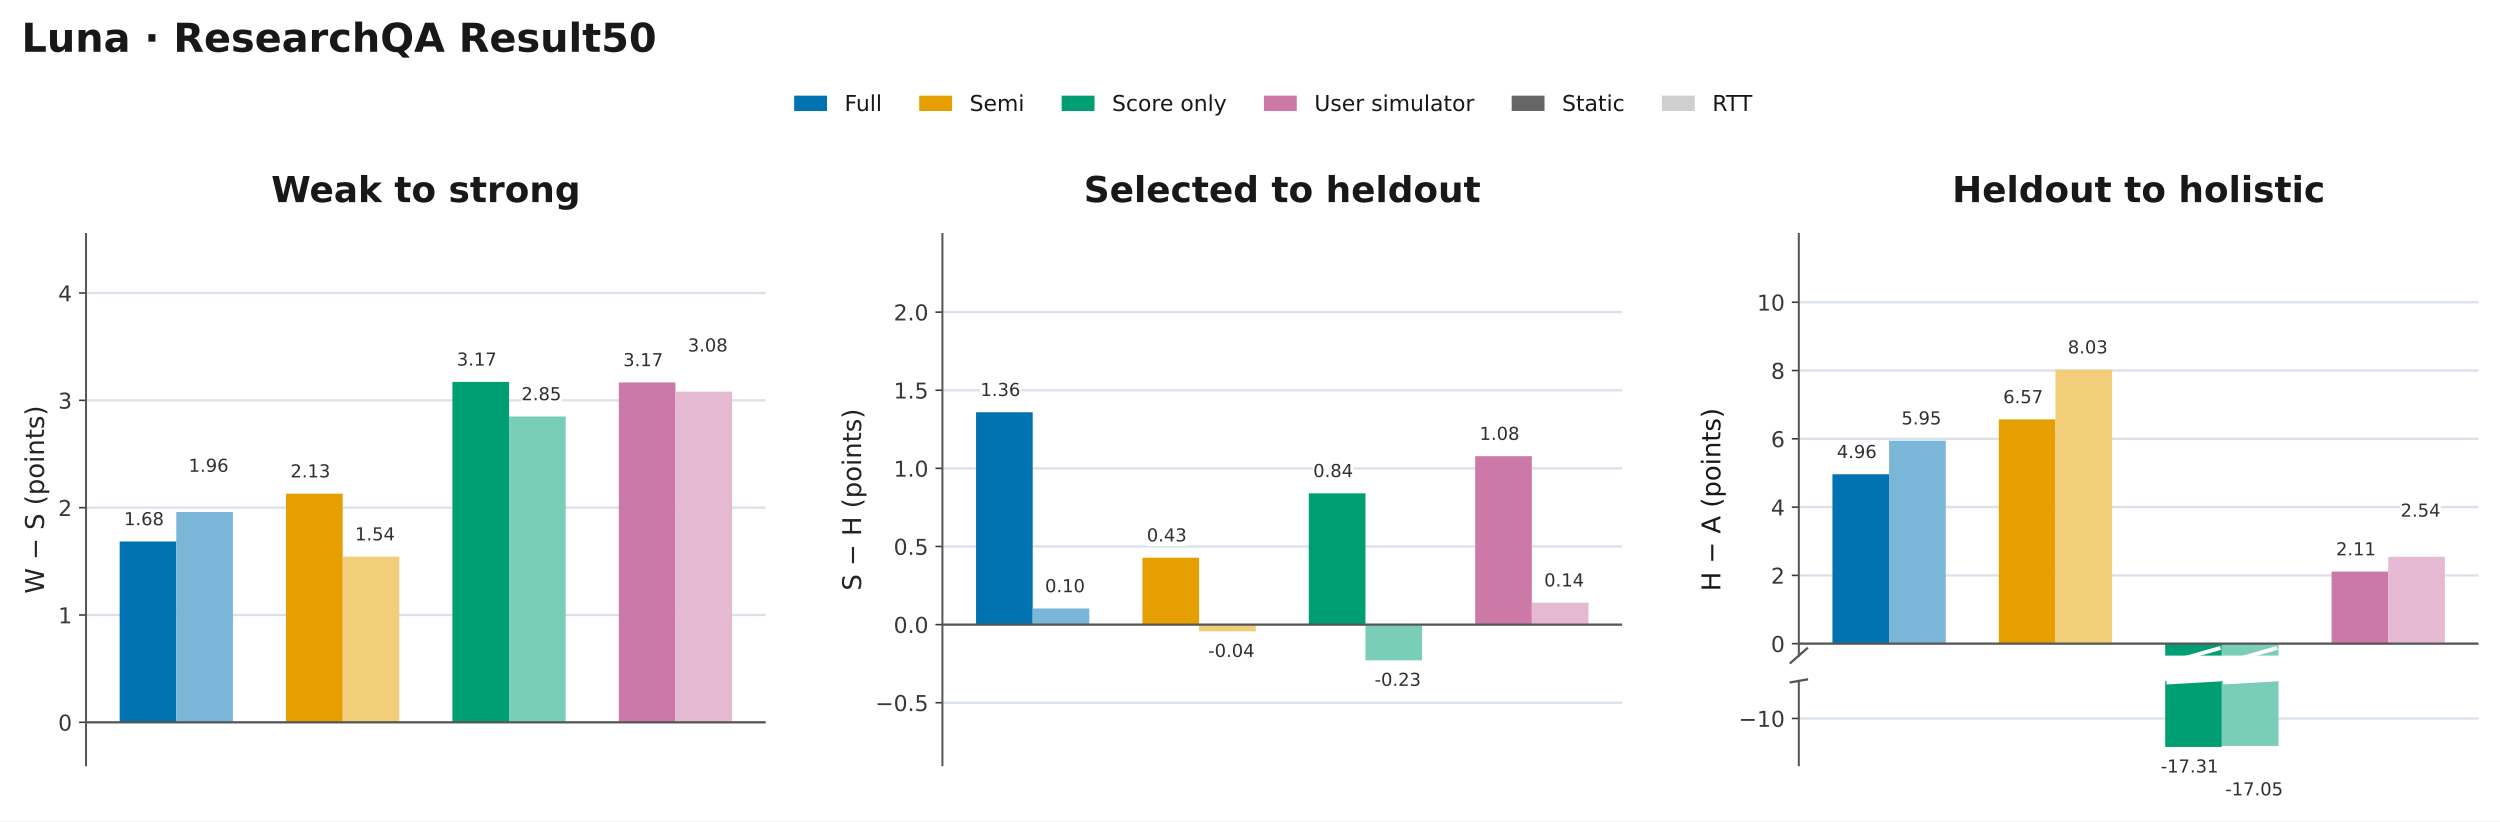
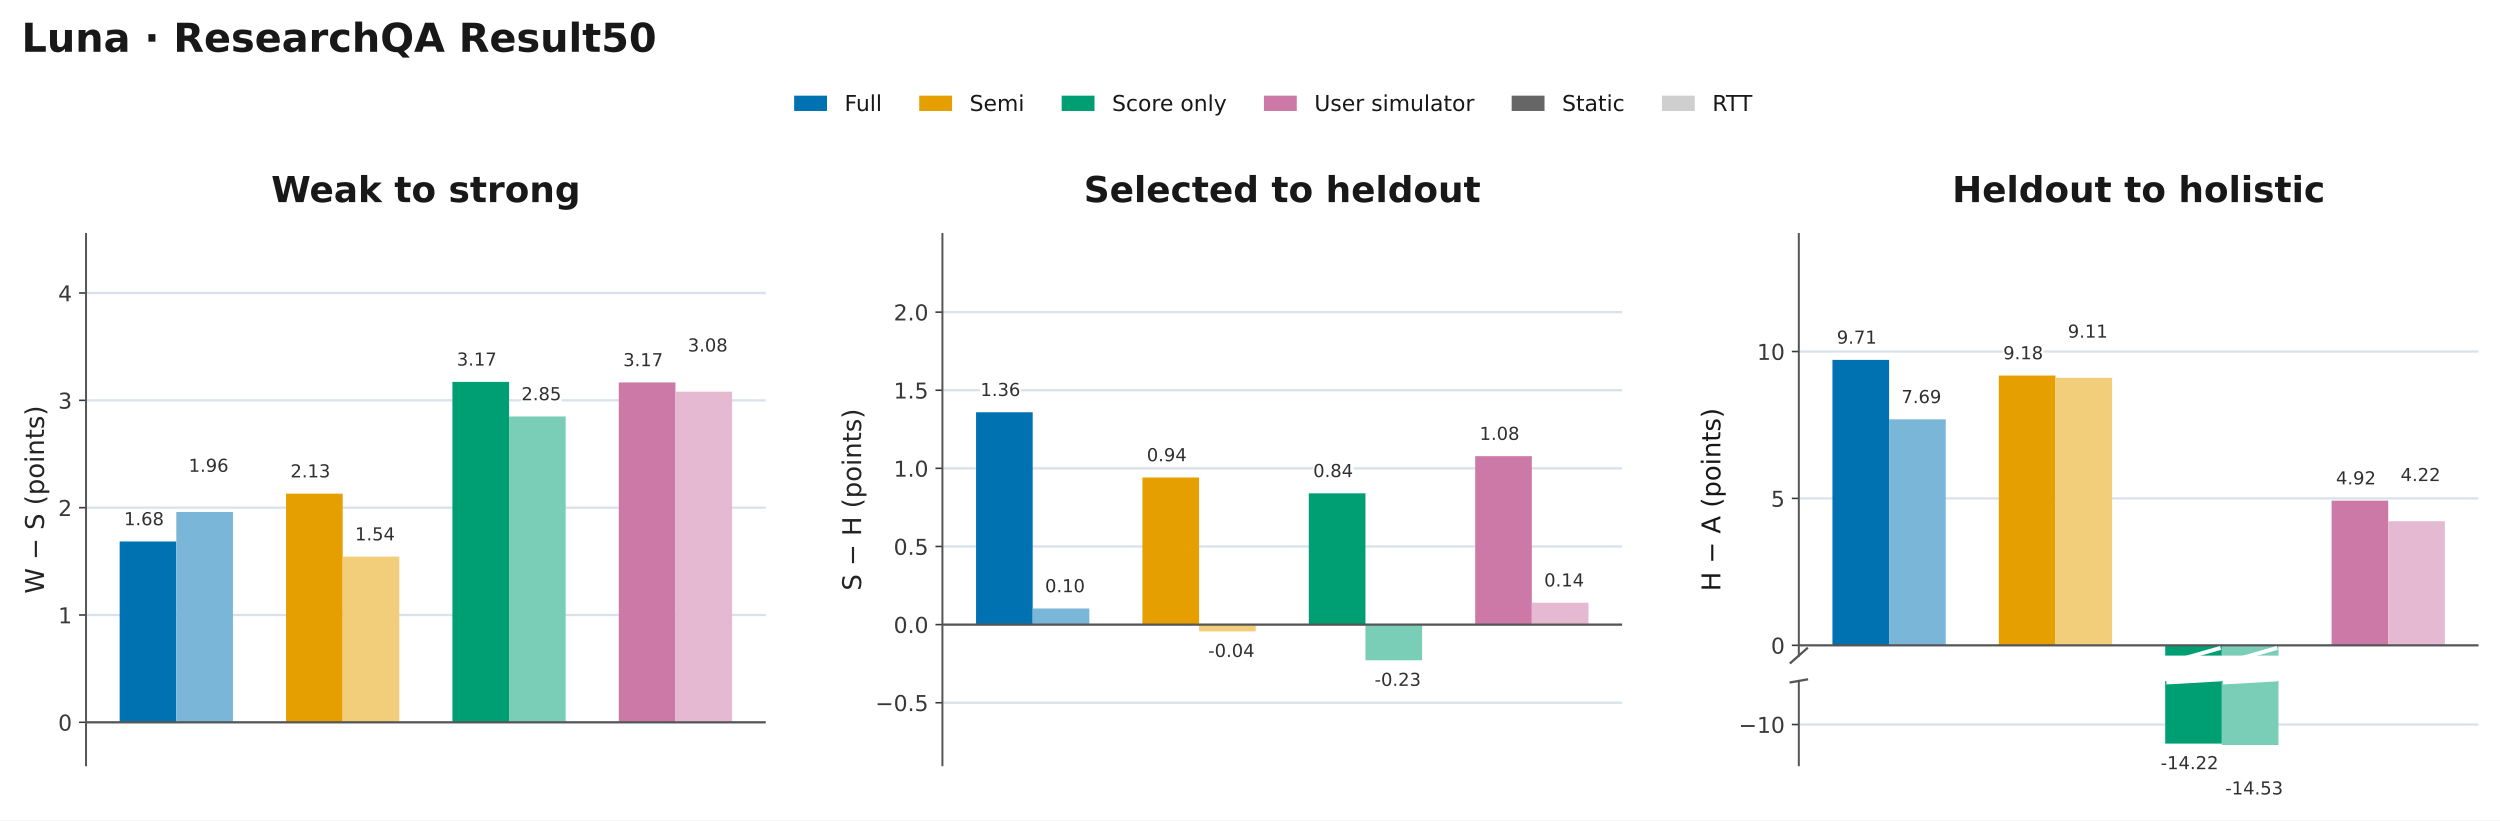
- <svg xmlns="http://www.w3.org/2000/svg" xmlns:xlink="http://www.w3.org/1999/xlink" width="1255.392pt" height="412.376pt" viewBox="0 0 1255.392 412.376" version="1.1">
+ <svg xmlns="http://www.w3.org/2000/svg" xmlns:xlink="http://www.w3.org/1999/xlink" width="1255.392pt" height="411.923pt" viewBox="0 0 1255.392 411.923" version="1.1">
  <defs>
    <style type="text/css">*{stroke-linejoin: round; stroke-linecap: butt}</style>
  </defs>
  <g id="figure_1">
    <g id="patch_1">
-       <path d="M 0 412.376  L 1255.392 412.376  L 1255.392 -0  L 0 -0  z " style="fill: #ffffff" />
+       <path d="M 0 411.923  L 1255.392 411.923  L 1255.392 0  L 0 0  z " style="fill: #ffffff" />
    </g>
    <g id="axes_1">
      <g id="patch_2">
        <path d="M 43.2 384.264  L 384.505 384.264  L 384.505 117.504  L 43.2 117.504  z " style="fill: #ffffff" />
      </g>
      <g id="matplotlib.axis_1" />
      <g id="matplotlib.axis_2">
        <g id="ytick_1">
          <g id="line2d_1">
-             <path d="M 43.2 362.708  L 384.505 362.708  " clip-path="url(#p93e7da0322)" style="fill: none; stroke: #d9e1eb; stroke-width: 1.15; stroke-linecap: square" />
+             <path d="M 43.2 362.708  L 384.505 362.708  " clip-path="url(#pdac2147da3)" style="fill: none; stroke: #d9e1eb; stroke-width: 1.15; stroke-linecap: square" />
          </g>
          <g id="line2d_2">
            <defs>
-               <path id="m800d8daa7b" d="M 0 0  L -3.5 0  " style="stroke: #383838; stroke-width: 0.8" />
+               <path id="m45ec455d7b" d="M 0 0  L -3.5 0  " style="stroke: #383838; stroke-width: 0.8" />
            </defs>
            <g>
-               <use xlink:href="#m800d8daa7b" x="43.2" y="362.708" style="fill: #383838; stroke: #383838; stroke-width: 0.8" />
+               <use xlink:href="#m45ec455d7b" x="43.2" y="362.708" style="fill: #383838; stroke: #383838; stroke-width: 0.8" />
            </g>
          </g>
          <g id="text_1">
            <text style="font-size: 11px; font-family: 'DejaVu Sans'; text-anchor: end; fill: #383838" x="36.2" y="366.886" transform="rotate(-0 36.2 366.8863)">0</text>
          </g>
        </g>
        <g id="ytick_2">
          <g id="line2d_3">
-             <path d="M 43.2 308.817  L 384.505 308.817  " clip-path="url(#p93e7da0322)" style="fill: none; stroke: #d9e1eb; stroke-width: 1.15; stroke-linecap: square" />
+             <path d="M 43.2 308.817  L 384.505 308.817  " clip-path="url(#pdac2147da3)" style="fill: none; stroke: #d9e1eb; stroke-width: 1.15; stroke-linecap: square" />
          </g>
          <g id="line2d_4">
            <g>
-               <use xlink:href="#m800d8daa7b" x="43.2" y="308.817" style="fill: #383838; stroke: #383838; stroke-width: 0.8" />
+               <use xlink:href="#m45ec455d7b" x="43.2" y="308.817" style="fill: #383838; stroke: #383838; stroke-width: 0.8" />
            </g>
          </g>
          <g id="text_2">
            <text style="font-size: 11px; font-family: 'DejaVu Sans'; text-anchor: end; fill: #383838" x="36.2" y="312.995" transform="rotate(-0 36.2 312.9954)">1</text>
          </g>
        </g>
        <g id="ytick_3">
          <g id="line2d_5">
-             <path d="M 43.2 254.926  L 384.505 254.926  " clip-path="url(#p93e7da0322)" style="fill: none; stroke: #d9e1eb; stroke-width: 1.15; stroke-linecap: square" />
+             <path d="M 43.2 254.926  L 384.505 254.926  " clip-path="url(#pdac2147da3)" style="fill: none; stroke: #d9e1eb; stroke-width: 1.15; stroke-linecap: square" />
          </g>
          <g id="line2d_6">
            <g>
-               <use xlink:href="#m800d8daa7b" x="43.2" y="254.926" style="fill: #383838; stroke: #383838; stroke-width: 0.8" />
+               <use xlink:href="#m45ec455d7b" x="43.2" y="254.926" style="fill: #383838; stroke: #383838; stroke-width: 0.8" />
            </g>
          </g>
          <g id="text_3">
            <text style="font-size: 11px; font-family: 'DejaVu Sans'; text-anchor: end; fill: #383838" x="36.2" y="259.105" transform="rotate(-0 36.2 259.1045)">2</text>
          </g>
        </g>
        <g id="ytick_4">
          <g id="line2d_7">
-             <path d="M 43.2 201.035  L 384.505 201.035  " clip-path="url(#p93e7da0322)" style="fill: none; stroke: #d9e1eb; stroke-width: 1.15; stroke-linecap: square" />
+             <path d="M 43.2 201.035  L 384.505 201.035  " clip-path="url(#pdac2147da3)" style="fill: none; stroke: #d9e1eb; stroke-width: 1.15; stroke-linecap: square" />
          </g>
          <g id="line2d_8">
            <g>
-               <use xlink:href="#m800d8daa7b" x="43.2" y="201.035" style="fill: #383838; stroke: #383838; stroke-width: 0.8" />
+               <use xlink:href="#m45ec455d7b" x="43.2" y="201.035" style="fill: #383838; stroke: #383838; stroke-width: 0.8" />
            </g>
          </g>
          <g id="text_4">
            <text style="font-size: 11px; font-family: 'DejaVu Sans'; text-anchor: end; fill: #383838" x="36.2" y="205.214" transform="rotate(-0 36.2 205.2136)">3</text>
          </g>
        </g>
        <g id="ytick_5">
          <g id="line2d_9">
-             <path d="M 43.2 147.144  L 384.505 147.144  " clip-path="url(#p93e7da0322)" style="fill: none; stroke: #d9e1eb; stroke-width: 1.15; stroke-linecap: square" />
+             <path d="M 43.2 147.144  L 384.505 147.144  " clip-path="url(#pdac2147da3)" style="fill: none; stroke: #d9e1eb; stroke-width: 1.15; stroke-linecap: square" />
          </g>
          <g id="line2d_10">
            <g>
-               <use xlink:href="#m800d8daa7b" x="43.2" y="147.144" style="fill: #383838; stroke: #383838; stroke-width: 0.8" />
+               <use xlink:href="#m45ec455d7b" x="43.2" y="147.144" style="fill: #383838; stroke: #383838; stroke-width: 0.8" />
            </g>
          </g>
          <g id="text_5">
            <text style="font-size: 11px; font-family: 'DejaVu Sans'; text-anchor: end; fill: #383838" x="36.2" y="151.323" transform="rotate(-0 36.2 151.3227)">4</text>
          </g>
        </g>
        <g id="text_6">
          <text style="font-size: 13px; font-family: 'DejaVu Sans'; text-anchor: middle; fill: #242424" x="22.078" y="250.884" transform="rotate(-90 22.0782 250.884)">W − S (points)</text>
        </g>
      </g>
      <g id="patch_3">
-         <path d="M 60.087 362.708  L 88.53 362.708  L 88.53 271.906  L 60.087 271.906  z " clip-path="url(#p93e7da0322)" style="fill: #0072b2" />
+         <path d="M 60.087 362.708  L 88.53 362.708  L 88.53 271.906  L 60.087 271.906  z " clip-path="url(#pdac2147da3)" style="fill: #0072b2" />
      </g>
      <g id="patch_4">
-         <path d="M 88.53 362.708  L 116.972 362.708  L 116.972 257.096  L 88.53 257.096  z " clip-path="url(#p93e7da0322)" style="fill: #7ab6d7" />
+         <path d="M 88.53 362.708  L 116.972 362.708  L 116.972 257.096  L 88.53 257.096  z " clip-path="url(#pdac2147da3)" style="fill: #7ab6d7" />
      </g>
      <g id="patch_5">
-         <path d="M 143.636 362.708  L 172.078 362.708  L 172.078 247.89  L 143.636 247.89  z " clip-path="url(#p93e7da0322)" style="fill: #e69f00" />
+         <path d="M 143.636 362.708  L 172.078 362.708  L 172.078 247.89  L 143.636 247.89  z " clip-path="url(#pdac2147da3)" style="fill: #e69f00" />
      </g>
      <g id="patch_6">
-         <path d="M 172.078 362.708  L 200.52 362.708  L 200.52 279.519  L 172.078 279.519  z " clip-path="url(#p93e7da0322)" style="fill: #f2cd7a" />
+         <path d="M 172.078 362.708  L 200.52 362.708  L 200.52 279.519  L 172.078 279.519  z " clip-path="url(#pdac2147da3)" style="fill: #f2cd7a" />
      </g>
      <g id="patch_7">
-         <path d="M 227.184 362.708  L 255.627 362.708  L 255.627 191.764  L 227.184 191.764  z " clip-path="url(#p93e7da0322)" style="fill: #009e73" />
+         <path d="M 227.184 362.708  L 255.627 362.708  L 255.627 191.764  L 227.184 191.764  z " clip-path="url(#pdac2147da3)" style="fill: #009e73" />
      </g>
      <g id="patch_8">
-         <path d="M 255.627 362.708  L 284.069 362.708  L 284.069 209.14  L 255.627 209.14  z " clip-path="url(#p93e7da0322)" style="fill: #7acdb6" />
+         <path d="M 255.627 362.708  L 284.069 362.708  L 284.069 209.14  L 255.627 209.14  z " clip-path="url(#pdac2147da3)" style="fill: #7acdb6" />
      </g>
      <g id="patch_9">
-         <path d="M 310.733 362.708  L 339.175 362.708  L 339.175 192.042  L 310.733 192.042  z " clip-path="url(#p93e7da0322)" style="fill: #cc79a7" />
+         <path d="M 310.733 362.708  L 339.175 362.708  L 339.175 192.042  L 310.733 192.042  z " clip-path="url(#pdac2147da3)" style="fill: #cc79a7" />
      </g>
      <g id="patch_10">
-         <path d="M 339.175 362.708  L 367.617 362.708  L 367.617 196.672  L 339.175 196.672  z " clip-path="url(#p93e7da0322)" style="fill: #e4b9d1" />
+         <path d="M 339.175 362.708  L 367.617 362.708  L 367.617 196.672  L 339.175 196.672  z " clip-path="url(#pdac2147da3)" style="fill: #e4b9d1" />
      </g>
      <g id="patch_11">
        <path d="M 43.2 384.264  L 43.2 117.504  " style="fill: none; stroke: #555555; stroke-linejoin: miter; stroke-linecap: square" />
      </g>
      <g id="line2d_11">
-         <path d="M 43.2 362.708  L 384.505 362.708  " clip-path="url(#p93e7da0322)" style="fill: none; stroke: #555555; stroke-width: 1.1; stroke-linecap: square" />
+         <path d="M 43.2 362.708  L 384.505 362.708  " clip-path="url(#pdac2147da3)" style="fill: none; stroke: #555555; stroke-width: 1.1; stroke-linecap: square" />
      </g>
      <g id="text_7">
        <text style="font-weight: 700; font-size: 18px; font-family: 'DejaVu Sans'; text-anchor: middle; fill: #181818" x="213.852" y="101.504" transform="rotate(-0 213.8523 101.504)">Weak to strong</text>
      </g>
      <g id="text_8">
        <g id="patch_12">
          <path d="M 62.109 266.086  L 82.508 266.086  L 82.508 256.726  L 62.109 256.726  z " style="fill: #ffffff" />
        </g>
        <text style="font-size: 9px; font-family: 'DejaVu Sans'; text-anchor: middle; fill: #303030" x="72.308" y="263.744" transform="rotate(-0 72.30849 263.7436)">1.68</text>
      </g>
      <g id="text_9">
        <g id="patch_13">
          <path d="M 94.551 239.276  L 114.95 239.276  L 114.95 229.916  L 94.551 229.916  z " style="fill: #ffffff" />
        </g>
        <text style="font-size: 9px; font-family: 'DejaVu Sans'; text-anchor: middle; fill: #303030" x="104.751" y="236.934" transform="rotate(-0 104.7505 236.9343)">1.96</text>
      </g>
      <g id="text_10">
        <g id="patch_14">
          <path d="M 145.657 242.07  L 166.057 242.07  L 166.057 232.71  L 145.657 232.71  z " style="fill: #ffffff" />
        </g>
        <text style="font-size: 9px; font-family: 'DejaVu Sans'; text-anchor: middle; fill: #303030" x="155.857" y="239.728" transform="rotate(-0 155.857 239.728)">2.13</text>
      </g>
      <g id="text_11">
        <g id="patch_15">
          <path d="M 178.1 273.699  L 198.499 273.699  L 198.499 264.339  L 178.1 264.339  z " style="fill: #ffffff" />
        </g>
        <text style="font-size: 9px; font-family: 'DejaVu Sans'; text-anchor: middle; fill: #303030" x="188.299" y="271.357" transform="rotate(-0 188.299 271.3568)">1.54</text>
      </g>
      <g id="text_12">
        <g id="patch_16">
          <path d="M 229.206 185.944  L 249.605 185.944  L 249.605 176.584  L 229.206 176.584  z " style="fill: #ffffff" />
        </g>
        <text style="font-size: 9px; font-family: 'DejaVu Sans'; text-anchor: middle; fill: #303030" x="239.406" y="183.602" transform="rotate(-0 239.4055 183.6023)">3.17</text>
      </g>
      <g id="text_13">
        <g id="patch_17">
          <path d="M 261.648 203.32  L 282.047 203.32  L 282.047 193.96  L 261.648 193.96  z " style="fill: #ffffff" />
        </g>
        <text style="font-size: 9px; font-family: 'DejaVu Sans'; text-anchor: middle; fill: #303030" x="271.848" y="200.978" transform="rotate(-0 271.8476 200.9778)">2.85</text>
      </g>
      <g id="text_14">
        <g id="patch_18">
          <path d="M 312.754 186.222  L 333.154 186.222  L 333.154 176.862  L 312.754 176.862  z " style="fill: #ffffff" />
        </g>
        <text style="font-size: 9px; font-family: 'DejaVu Sans'; text-anchor: middle; fill: #303030" x="322.954" y="183.88" transform="rotate(-0 322.954 183.8803)">3.17</text>
      </g>
      <g id="text_15">
        <g id="patch_19">
          <path d="M 345.197 178.852  L 365.596 178.852  L 365.596 169.492  L 345.197 169.492  z " style="fill: #ffffff" />
        </g>
        <text style="font-size: 9px; font-family: 'DejaVu Sans'; text-anchor: middle; fill: #303030" x="355.396" y="176.51" transform="rotate(-0 355.3961 176.5102)">3.08</text>
      </g>
    </g>
    <g id="axes_2">
      <g id="patch_20">
        <path d="M 473.244 384.264  L 814.548 384.264  L 814.548 117.504  L 473.244 117.504  z " style="fill: #ffffff" />
      </g>
      <g id="matplotlib.axis_3" />
      <g id="matplotlib.axis_4">
        <g id="ytick_6">
          <g id="line2d_12">
-             <path d="M 473.244 352.88  L 814.548 352.88  " clip-path="url(#pdd2d379114)" style="fill: none; stroke: #d9e1eb; stroke-width: 1.15; stroke-linecap: square" />
+             <path d="M 473.244 352.88  L 814.548 352.88  " clip-path="url(#p129bb2bde1)" style="fill: none; stroke: #d9e1eb; stroke-width: 1.15; stroke-linecap: square" />
          </g>
          <g id="line2d_13">
            <g>
-               <use xlink:href="#m800d8daa7b" x="473.244" y="352.88" style="fill: #383838; stroke: #383838; stroke-width: 0.8" />
+               <use xlink:href="#m45ec455d7b" x="473.244" y="352.88" style="fill: #383838; stroke: #383838; stroke-width: 0.8" />
            </g>
          </g>
          <g id="text_16">
            <text style="font-size: 11px; font-family: 'DejaVu Sans'; text-anchor: end; fill: #383838" x="466.244" y="357.059" transform="rotate(-0 466.2437 357.0592)">−0.5</text>
          </g>
        </g>
        <g id="ytick_7">
          <g id="line2d_14">
-             <path d="M 473.244 313.651  L 814.548 313.651  " clip-path="url(#pdd2d379114)" style="fill: none; stroke: #d9e1eb; stroke-width: 1.15; stroke-linecap: square" />
+             <path d="M 473.244 313.651  L 814.548 313.651  " clip-path="url(#p129bb2bde1)" style="fill: none; stroke: #d9e1eb; stroke-width: 1.15; stroke-linecap: square" />
          </g>
          <g id="line2d_15">
            <g>
-               <use xlink:href="#m800d8daa7b" x="473.244" y="313.651" style="fill: #383838; stroke: #383838; stroke-width: 0.8" />
+               <use xlink:href="#m45ec455d7b" x="473.244" y="313.651" style="fill: #383838; stroke: #383838; stroke-width: 0.8" />
            </g>
          </g>
          <g id="text_17">
            <text style="font-size: 11px; font-family: 'DejaVu Sans'; text-anchor: end; fill: #383838" x="466.244" y="317.83" transform="rotate(-0 466.2437 317.8298)">0.0</text>
          </g>
        </g>
        <g id="ytick_8">
          <g id="line2d_16">
-             <path d="M 473.244 274.422  L 814.548 274.422  " clip-path="url(#pdd2d379114)" style="fill: none; stroke: #d9e1eb; stroke-width: 1.15; stroke-linecap: square" />
+             <path d="M 473.244 274.422  L 814.548 274.422  " clip-path="url(#p129bb2bde1)" style="fill: none; stroke: #d9e1eb; stroke-width: 1.15; stroke-linecap: square" />
          </g>
          <g id="line2d_17">
            <g>
-               <use xlink:href="#m800d8daa7b" x="473.244" y="274.422" style="fill: #383838; stroke: #383838; stroke-width: 0.8" />
+               <use xlink:href="#m45ec455d7b" x="473.244" y="274.422" style="fill: #383838; stroke: #383838; stroke-width: 0.8" />
            </g>
          </g>
          <g id="text_18">
            <text style="font-size: 11px; font-family: 'DejaVu Sans'; text-anchor: end; fill: #383838" x="466.244" y="278.6" transform="rotate(-0 466.2437 278.6004)">0.5</text>
          </g>
        </g>
        <g id="ytick_9">
          <g id="line2d_18">
-             <path d="M 473.244 235.192  L 814.548 235.192  " clip-path="url(#pdd2d379114)" style="fill: none; stroke: #d9e1eb; stroke-width: 1.15; stroke-linecap: square" />
+             <path d="M 473.244 235.192  L 814.548 235.192  " clip-path="url(#p129bb2bde1)" style="fill: none; stroke: #d9e1eb; stroke-width: 1.15; stroke-linecap: square" />
          </g>
          <g id="line2d_19">
            <g>
-               <use xlink:href="#m800d8daa7b" x="473.244" y="235.192" style="fill: #383838; stroke: #383838; stroke-width: 0.8" />
+               <use xlink:href="#m45ec455d7b" x="473.244" y="235.192" style="fill: #383838; stroke: #383838; stroke-width: 0.8" />
            </g>
          </g>
          <g id="text_19">
            <text style="font-size: 11px; font-family: 'DejaVu Sans'; text-anchor: end; fill: #383838" x="466.244" y="239.371" transform="rotate(-0 466.2437 239.3709)">1.0</text>
          </g>
        </g>
        <g id="ytick_10">
          <g id="line2d_20">
-             <path d="M 473.244 195.963  L 814.548 195.963  " clip-path="url(#pdd2d379114)" style="fill: none; stroke: #d9e1eb; stroke-width: 1.15; stroke-linecap: square" />
+             <path d="M 473.244 195.963  L 814.548 195.963  " clip-path="url(#p129bb2bde1)" style="fill: none; stroke: #d9e1eb; stroke-width: 1.15; stroke-linecap: square" />
          </g>
          <g id="line2d_21">
            <g>
-               <use xlink:href="#m800d8daa7b" x="473.244" y="195.963" style="fill: #383838; stroke: #383838; stroke-width: 0.8" />
+               <use xlink:href="#m45ec455d7b" x="473.244" y="195.963" style="fill: #383838; stroke: #383838; stroke-width: 0.8" />
            </g>
          </g>
          <g id="text_20">
            <text style="font-size: 11px; font-family: 'DejaVu Sans'; text-anchor: end; fill: #383838" x="466.244" y="200.142" transform="rotate(-0 466.2437 200.1415)">1.5</text>
          </g>
        </g>
        <g id="ytick_11">
          <g id="line2d_22">
-             <path d="M 473.244 156.733  L 814.548 156.733  " clip-path="url(#pdd2d379114)" style="fill: none; stroke: #d9e1eb; stroke-width: 1.15; stroke-linecap: square" />
+             <path d="M 473.244 156.733  L 814.548 156.733  " clip-path="url(#p129bb2bde1)" style="fill: none; stroke: #d9e1eb; stroke-width: 1.15; stroke-linecap: square" />
          </g>
          <g id="line2d_23">
            <g>
-               <use xlink:href="#m800d8daa7b" x="473.244" y="156.733" style="fill: #383838; stroke: #383838; stroke-width: 0.8" />
+               <use xlink:href="#m45ec455d7b" x="473.244" y="156.733" style="fill: #383838; stroke: #383838; stroke-width: 0.8" />
            </g>
          </g>
          <g id="text_21">
            <text style="font-size: 11px; font-family: 'DejaVu Sans'; text-anchor: end; fill: #383838" x="466.244" y="160.912" transform="rotate(-0 466.2437 160.9121)">2.0</text>
          </g>
        </g>
        <g id="text_22">
          <text style="font-size: 13px; font-family: 'DejaVu Sans'; text-anchor: middle; fill: #242424" x="432.41" y="250.884" transform="rotate(-90 432.4096 250.884)">S − H (points)</text>
        </g>
      </g>
      <g id="patch_21">
-         <path d="M 490.131 313.651  L 518.573 313.651  L 518.573 207.016  L 490.131 207.016  z " clip-path="url(#pdd2d379114)" style="fill: #0072b2" />
+         <path d="M 490.131 313.651  L 518.573 313.651  L 518.573 207.016  L 490.131 207.016  z " clip-path="url(#p129bb2bde1)" style="fill: #0072b2" />
      </g>
      <g id="patch_22">
-         <path d="M 518.573 313.651  L 547.015 313.651  L 547.015 305.551  L 518.573 305.551  z " clip-path="url(#pdd2d379114)" style="fill: #7ab6d7" />
+         <path d="M 518.573 313.651  L 547.015 313.651  L 547.015 305.551  L 518.573 305.551  z " clip-path="url(#p129bb2bde1)" style="fill: #7ab6d7" />
      </g>
      <g id="patch_23">
-         <path d="M 573.68 313.651  L 602.122 313.651  L 602.122 280.047  L 573.68 280.047  z " clip-path="url(#pdd2d379114)" style="fill: #e69f00" />
+         <path d="M 573.68 313.651  L 602.122 313.651  L 602.122 239.769  L 573.68 239.769  z " clip-path="url(#p129bb2bde1)" style="fill: #e69f00" />
      </g>
      <g id="patch_24">
-         <path d="M 602.122 313.651  L 630.564 313.651  L 630.564 317.055  L 602.122 317.055  z " clip-path="url(#pdd2d379114)" style="fill: #f2cd7a" />
+         <path d="M 602.122 313.651  L 630.564 313.651  L 630.564 317.055  L 602.122 317.055  z " clip-path="url(#p129bb2bde1)" style="fill: #f2cd7a" />
      </g>
      <g id="patch_25">
-         <path d="M 657.228 313.651  L 685.67 313.651  L 685.67 247.729  L 657.228 247.729  z " clip-path="url(#pdd2d379114)" style="fill: #009e73" />
+         <path d="M 657.228 313.651  L 685.67 313.651  L 685.67 247.729  L 657.228 247.729  z " clip-path="url(#p129bb2bde1)" style="fill: #009e73" />
      </g>
      <g id="patch_26">
-         <path d="M 685.67 313.651  L 714.112 313.651  L 714.112 331.585  L 685.67 331.585  z " clip-path="url(#pdd2d379114)" style="fill: #7acdb6" />
+         <path d="M 685.67 313.651  L 714.112 313.651  L 714.112 331.585  L 685.67 331.585  z " clip-path="url(#p129bb2bde1)" style="fill: #7acdb6" />
      </g>
      <g id="patch_27">
-         <path d="M 740.777 313.651  L 769.219 313.651  L 769.219 229.069  L 740.777 229.069  z " clip-path="url(#pdd2d379114)" style="fill: #cc79a7" />
+         <path d="M 740.777 313.651  L 769.219 313.651  L 769.219 229.069  L 740.777 229.069  z " clip-path="url(#p129bb2bde1)" style="fill: #cc79a7" />
      </g>
      <g id="patch_28">
-         <path d="M 769.219 313.651  L 797.661 313.651  L 797.661 302.65  L 769.219 302.65  z " clip-path="url(#pdd2d379114)" style="fill: #e4b9d1" />
+         <path d="M 769.219 313.651  L 797.661 313.651  L 797.661 302.65  L 769.219 302.65  z " clip-path="url(#p129bb2bde1)" style="fill: #e4b9d1" />
      </g>
      <g id="patch_29">
        <path d="M 473.244 384.264  L 473.244 117.504  " style="fill: none; stroke: #555555; stroke-linejoin: miter; stroke-linecap: square" />
      </g>
      <g id="line2d_24">
-         <path d="M 473.244 313.651  L 814.548 313.651  " clip-path="url(#pdd2d379114)" style="fill: none; stroke: #555555; stroke-width: 1.1; stroke-linecap: square" />
+         <path d="M 473.244 313.651  L 814.548 313.651  " clip-path="url(#p129bb2bde1)" style="fill: none; stroke: #555555; stroke-width: 1.1; stroke-linecap: square" />
      </g>
      <g id="text_23">
        <text style="font-weight: 700; font-size: 18px; font-family: 'DejaVu Sans'; text-anchor: middle; fill: #181818" x="643.896" y="101.504" transform="rotate(-0 643.896 101.504)">Selected to heldout</text>
      </g>
      <g id="text_24">
        <g id="patch_30">
          <path d="M 492.153 201.196  L 512.552 201.196  L 512.552 191.836  L 492.153 191.836  z " style="fill: #ffffff" />
        </g>
        <text style="font-size: 9px; font-family: 'DejaVu Sans'; text-anchor: middle; fill: #303030" x="502.352" y="198.853" transform="rotate(-0 502.3522 198.8534)">1.36</text>
      </g>
      <g id="text_25">
        <g id="patch_31">
          <path d="M 524.595 299.731  L 544.994 299.731  L 544.994 290.371  L 524.595 290.371  z " style="fill: #ffffff" />
        </g>
        <text style="font-size: 9px; font-family: 'DejaVu Sans'; text-anchor: middle; fill: #303030" x="534.794" y="297.389" transform="rotate(-0 534.7943 297.3888)">0.10</text>
      </g>
      <g id="text_26">
        <g id="patch_32">
-           <path d="M 575.701 274.227  L 596.1 274.227  L 596.1 264.867  L 575.701 264.867  z " style="fill: #ffffff" />
-         </g>
-         <text style="font-size: 9px; font-family: 'DejaVu Sans'; text-anchor: middle; fill: #303030" x="585.901" y="271.884" transform="rotate(-0 585.9007 271.8845)">0.43</text>
+           <path d="M 575.701 233.949  L 596.1 233.949  L 596.1 224.589  L 575.701 224.589  z " style="fill: #ffffff" />
+         </g>
+         <text style="font-size: 9px; font-family: 'DejaVu Sans'; text-anchor: middle; fill: #303030" x="585.901" y="231.607" transform="rotate(-0 585.9007 231.6069)">0.94</text>
      </g>
      <g id="text_27">
        <g id="patch_33">
          <path d="M 606.52 332.235  L 630.166 332.235  L 630.166 322.875  L 606.52 322.875  z " style="fill: #ffffff" />
        </g>
        <text style="font-size: 9px; font-family: 'DejaVu Sans'; text-anchor: middle; fill: #303030" x="618.343" y="329.893" transform="rotate(-0 618.3428 329.893)">-0.04</text>
      </g>
      <g id="text_28">
        <g id="patch_34">
          <path d="M 659.25 241.909  L 679.649 241.909  L 679.649 232.549  L 659.25 232.549  z " style="fill: #ffffff" />
        </g>
        <text style="font-size: 9px; font-family: 'DejaVu Sans'; text-anchor: middle; fill: #303030" x="669.449" y="239.567" transform="rotate(-0 669.4492 239.5669)">0.84</text>
      </g>
      <g id="text_29">
        <g id="patch_35">
          <path d="M 690.068 346.765  L 713.714 346.765  L 713.714 337.405  L 690.068 337.405  z " style="fill: #ffffff" />
        </g>
        <text style="font-size: 9px; font-family: 'DejaVu Sans'; text-anchor: middle; fill: #303030" x="701.891" y="344.422" transform="rotate(-0 701.8913 344.4224)">-0.23</text>
      </g>
      <g id="text_30">
        <g id="patch_36">
          <path d="M 742.798 223.249  L 763.197 223.249  L 763.197 213.889  L 742.798 213.889  z " style="fill: #ffffff" />
        </g>
        <text style="font-size: 9px; font-family: 'DejaVu Sans'; text-anchor: middle; fill: #303030" x="752.998" y="220.907" transform="rotate(-0 752.9977 220.907)">1.08</text>
      </g>
      <g id="text_31">
        <g id="patch_37">
          <path d="M 775.24 296.83  L 795.639 296.83  L 795.639 287.47  L 775.24 287.47  z " style="fill: #ffffff" />
        </g>
        <text style="font-size: 9px; font-family: 'DejaVu Sans'; text-anchor: middle; fill: #303030" x="785.44" y="294.488" transform="rotate(-0 785.4398 294.4881)">0.14</text>
      </g>
    </g>
    <g id="axes_3">
      <g id="patch_38">
        <path d="M 903.287 329.218  L 1244.592 329.218  L 1244.592 117.504  L 903.287 117.504  z " style="fill: #ffffff" />
      </g>
      <g id="matplotlib.axis_5" />
      <g id="matplotlib.axis_6">
        <g id="ytick_12">
          <g id="line2d_25">
-             <path d="M 903.287 323.218  L 1244.592 323.218  " clip-path="url(#p025d0d822d)" style="fill: none; stroke: #d9e1eb; stroke-width: 1.15; stroke-linecap: square" />
+             <path d="M 903.287 324.055  L 1244.592 324.055  " clip-path="url(#p47bf93f157)" style="fill: none; stroke: #d9e1eb; stroke-width: 1.15; stroke-linecap: square" />
          </g>
          <g id="line2d_26">
            <g>
-               <use xlink:href="#m800d8daa7b" x="903.287" y="323.218" style="fill: #383838; stroke: #383838; stroke-width: 0.8" />
+               <use xlink:href="#m45ec455d7b" x="903.287" y="324.055" style="fill: #383838; stroke: #383838; stroke-width: 0.8" />
            </g>
          </g>
          <g id="text_32">
-             <text style="font-size: 11px; font-family: 'DejaVu Sans'; text-anchor: end; fill: #383838" x="896.287" y="327.397" transform="rotate(-0 896.2875 327.397)">0</text>
+             <text style="font-size: 11px; font-family: 'DejaVu Sans'; text-anchor: end; fill: #383838" x="896.287" y="328.233" transform="rotate(-0 896.2875 328.2332)">0</text>
          </g>
        </g>
        <g id="ytick_13">
          <g id="line2d_27">
-             <path d="M 903.287 288.933  L 1244.592 288.933  " clip-path="url(#p025d0d822d)" style="fill: none; stroke: #d9e1eb; stroke-width: 1.15; stroke-linecap: square" />
+             <path d="M 903.287 250.286  L 1244.592 250.286  " clip-path="url(#p47bf93f157)" style="fill: none; stroke: #d9e1eb; stroke-width: 1.15; stroke-linecap: square" />
          </g>
          <g id="line2d_28">
            <g>
-               <use xlink:href="#m800d8daa7b" x="903.287" y="288.933" style="fill: #383838; stroke: #383838; stroke-width: 0.8" />
+               <use xlink:href="#m45ec455d7b" x="903.287" y="250.286" style="fill: #383838; stroke: #383838; stroke-width: 0.8" />
            </g>
          </g>
          <g id="text_33">
-             <text style="font-size: 11px; font-family: 'DejaVu Sans'; text-anchor: end; fill: #383838" x="896.287" y="293.111" transform="rotate(-0 896.2875 293.1113)">2</text>
+             <text style="font-size: 11px; font-family: 'DejaVu Sans'; text-anchor: end; fill: #383838" x="896.287" y="254.465" transform="rotate(-0 896.2875 254.4652)">5</text>
          </g>
        </g>
        <g id="ytick_14">
          <g id="line2d_29">
-             <path d="M 903.287 254.647  L 1244.592 254.647  " clip-path="url(#p025d0d822d)" style="fill: none; stroke: #d9e1eb; stroke-width: 1.15; stroke-linecap: square" />
+             <path d="M 903.287 176.518  L 1244.592 176.518  " clip-path="url(#p47bf93f157)" style="fill: none; stroke: #d9e1eb; stroke-width: 1.15; stroke-linecap: square" />
          </g>
          <g id="line2d_30">
            <g>
-               <use xlink:href="#m800d8daa7b" x="903.287" y="254.647" style="fill: #383838; stroke: #383838; stroke-width: 0.8" />
+               <use xlink:href="#m45ec455d7b" x="903.287" y="176.518" style="fill: #383838; stroke: #383838; stroke-width: 0.8" />
            </g>
          </g>
          <g id="text_34">
-             <text style="font-size: 11px; font-family: 'DejaVu Sans'; text-anchor: end; fill: #383838" x="896.287" y="258.826" transform="rotate(-0 896.2875 258.8256)">4</text>
-           </g>
-         </g>
-         <g id="ytick_15">
-           <g id="line2d_31">
-             <path d="M 903.287 220.361  L 1244.592 220.361  " clip-path="url(#p025d0d822d)" style="fill: none; stroke: #d9e1eb; stroke-width: 1.15; stroke-linecap: square" />
-           </g>
-           <g id="line2d_32">
-             <g>
-               <use xlink:href="#m800d8daa7b" x="903.287" y="220.361" style="fill: #383838; stroke: #383838; stroke-width: 0.8" />
-             </g>
-           </g>
-           <g id="text_35">
-             <text style="font-size: 11px; font-family: 'DejaVu Sans'; text-anchor: end; fill: #383838" x="896.287" y="224.54" transform="rotate(-0 896.2875 224.5399)">6</text>
-           </g>
-         </g>
-         <g id="ytick_16">
-           <g id="line2d_33">
-             <path d="M 903.287 186.075  L 1244.592 186.075  " clip-path="url(#p025d0d822d)" style="fill: none; stroke: #d9e1eb; stroke-width: 1.15; stroke-linecap: square" />
-           </g>
-           <g id="line2d_34">
-             <g>
-               <use xlink:href="#m800d8daa7b" x="903.287" y="186.075" style="fill: #383838; stroke: #383838; stroke-width: 0.8" />
-             </g>
-           </g>
-           <g id="text_36">
-             <text style="font-size: 11px; font-family: 'DejaVu Sans'; text-anchor: end; fill: #383838" x="896.287" y="190.254" transform="rotate(-0 896.2875 190.2541)">8</text>
-           </g>
-         </g>
-         <g id="ytick_17">
-           <g id="line2d_35">
-             <path d="M 903.287 151.79  L 1244.592 151.79  " clip-path="url(#p025d0d822d)" style="fill: none; stroke: #d9e1eb; stroke-width: 1.15; stroke-linecap: square" />
-           </g>
-           <g id="line2d_36">
-             <g>
-               <use xlink:href="#m800d8daa7b" x="903.287" y="151.79" style="fill: #383838; stroke: #383838; stroke-width: 0.8" />
-             </g>
-           </g>
-           <g id="text_37">
-             <text style="font-size: 11px; font-family: 'DejaVu Sans'; text-anchor: end; fill: #383838" x="896.287" y="155.968" transform="rotate(-0 896.2875 155.9684)">10</text>
+             <text style="font-size: 11px; font-family: 'DejaVu Sans'; text-anchor: end; fill: #383838" x="896.287" y="180.697" transform="rotate(-0 896.2875 180.6971)">10</text>
          </g>
        </g>
      </g>
      <g id="patch_39">
-         <path d="M 920.175 323.218  L 948.617 323.218  L 948.617 238.163  L 920.175 238.163  z " clip-path="url(#p025d0d822d)" style="fill: #0072b2" />
+         <path d="M 920.175 324.055  L 948.617 324.055  L 948.617 180.725  L 920.175 180.725  z " clip-path="url(#p47bf93f157)" style="fill: #0072b2" />
      </g>
      <g id="patch_40">
-         <path d="M 948.617 323.218  L 977.059 323.218  L 977.059 221.302  L 948.617 221.302  z " clip-path="url(#p025d0d822d)" style="fill: #7ab6d7" />
+         <path d="M 948.617 324.055  L 977.059 324.055  L 977.059 210.573  L 948.617 210.573  z " clip-path="url(#p47bf93f157)" style="fill: #7ab6d7" />
      </g>
      <g id="patch_41">
-         <path d="M 1003.723 323.218  L 1032.165 323.218  L 1032.165 210.603  L 1003.723 210.603  z " clip-path="url(#p025d0d822d)" style="fill: #e69f00" />
+         <path d="M 1003.723 324.055  L 1032.165 324.055  L 1032.165 188.579  L 1003.723 188.579  z " clip-path="url(#p47bf93f157)" style="fill: #e69f00" />
      </g>
      <g id="patch_42">
-         <path d="M 1032.165 323.218  L 1060.608 323.218  L 1060.608 185.642  L 1032.165 185.642  z " clip-path="url(#p025d0d822d)" style="fill: #f2cd7a" />
+         <path d="M 1032.165 324.055  L 1060.608 324.055  L 1060.608 189.719  L 1032.165 189.719  z " clip-path="url(#p47bf93f157)" style="fill: #f2cd7a" />
      </g>
      <g id="patch_43">
-         <path d="M 1087.272 323.218  L 1115.714 323.218  L 1115.714 619.958  L 1087.272 619.958  z " clip-path="url(#p025d0d822d)" style="fill: #009e73" />
+         <path d="M 1087.272 324.055  L 1115.714 324.055  L 1115.714 533.897  L 1087.272 533.897  z " clip-path="url(#p47bf93f157)" style="fill: #009e73" />
      </g>
      <g id="patch_44">
-         <path d="M 1115.714 323.218  L 1144.156 323.218  L 1144.156 615.447  L 1115.714 615.447  z " clip-path="url(#p025d0d822d)" style="fill: #7acdb6" />
+         <path d="M 1115.714 324.055  L 1144.156 324.055  L 1144.156 538.474  L 1115.714 538.474  z " clip-path="url(#p47bf93f157)" style="fill: #7acdb6" />
      </g>
      <g id="patch_45">
-         <path d="M 1170.82 323.218  L 1199.262 323.218  L 1199.262 287.023  L 1170.82 287.023  z " clip-path="url(#p025d0d822d)" style="fill: #cc79a7" />
+         <path d="M 1170.82 324.055  L 1199.262 324.055  L 1199.262 251.397  L 1170.82 251.397  z " clip-path="url(#p47bf93f157)" style="fill: #cc79a7" />
      </g>
      <g id="patch_46">
-         <path d="M 1199.262 323.218  L 1227.705 323.218  L 1227.705 279.616  L 1199.262 279.616  z " clip-path="url(#p025d0d822d)" style="fill: #e4b9d1" />
+         <path d="M 1199.262 324.055  L 1227.705 324.055  L 1227.705 261.743  L 1199.262 261.743  z " clip-path="url(#p47bf93f157)" style="fill: #e4b9d1" />
      </g>
      <g id="patch_47">
        <path d="M 903.287 329.218  L 903.287 117.504  " style="fill: none; stroke: #555555; stroke-linejoin: miter; stroke-linecap: square" />
      </g>
-       <g id="line2d_37">
-         <path d="M 903.287 323.218  L 1244.592 323.218  " clip-path="url(#p025d0d822d)" style="fill: none; stroke: #555555; stroke-width: 1.1; stroke-linecap: square" />
+       <g id="line2d_31">
+         <path d="M 903.287 324.055  L 1244.592 324.055  " clip-path="url(#p47bf93f157)" style="fill: none; stroke: #555555; stroke-width: 1.1; stroke-linecap: square" />
+       </g>
+       <g id="text_35">
+         <text style="font-weight: 700; font-size: 18px; font-family: 'DejaVu Sans'; text-anchor: middle; fill: #181818" x="1073.94" y="101.504" transform="rotate(-0 1073.94 101.504)">Heldout to holistic</text>
+       </g>
+       <g id="text_36">
+         <g id="patch_48">
+           <path d="M 922.196 174.905  L 942.595 174.905  L 942.595 165.545  L 922.196 165.545  z " style="fill: #ffffff" />
+         </g>
+         <text style="font-size: 9px; font-family: 'DejaVu Sans'; text-anchor: middle; fill: #303030" x="932.396" y="172.563" transform="rotate(-0 932.3959 172.5629)">9.71</text>
+       </g>
+       <g id="text_37">
+         <g id="patch_49">
+           <path d="M 954.638 204.753  L 975.038 204.753  L 975.038 195.393  L 954.638 195.393  z " style="fill: #ffffff" />
+         </g>
+         <text style="font-size: 9px; font-family: 'DejaVu Sans'; text-anchor: middle; fill: #303030" x="964.838" y="202.411" transform="rotate(-0 964.838 202.4106)">7.69</text>
      </g>
      <g id="text_38">
-         <text style="font-weight: 700; font-size: 18px; font-family: 'DejaVu Sans'; text-anchor: middle; fill: #181818" x="1073.94" y="101.504" transform="rotate(-0 1073.94 101.504)">Heldout to holistic</text>
+         <g id="patch_50">
+           <path d="M 1005.745 182.759  L 1026.144 182.759  L 1026.144 173.399  L 1005.745 173.399  z " style="fill: #ffffff" />
+         </g>
+         <text style="font-size: 9px; font-family: 'DejaVu Sans'; text-anchor: middle; fill: #303030" x="1015.944" y="180.417" transform="rotate(-0 1015.944 180.4168)">9.18</text>
      </g>
      <g id="text_39">
-         <g id="patch_48">
-           <path d="M 922.196 232.343  L 942.595 232.343  L 942.595 222.983  L 922.196 222.983  z " style="fill: #ffffff" />
-         </g>
-         <text style="font-size: 9px; font-family: 'DejaVu Sans'; text-anchor: middle; fill: #303030" x="932.396" y="230.001" transform="rotate(-0 932.3959 230.0011)">4.96</text>
+         <g id="patch_51">
+           <path d="M 1038.187 171.899  L 1058.586 171.899  L 1058.586 162.539  L 1038.187 162.539  z " style="fill: #ffffff" />
+         </g>
+         <text style="font-size: 9px; font-family: 'DejaVu Sans'; text-anchor: middle; fill: #303030" x="1048.386" y="169.557" transform="rotate(-0 1048.386 169.5565)">9.11</text>
      </g>
      <g id="text_40">
-         <g id="patch_49">
-           <path d="M 954.638 215.482  L 975.038 215.482  L 975.038 206.122  L 954.638 206.122  z " style="fill: #ffffff" />
-         </g>
-         <text style="font-size: 9px; font-family: 'DejaVu Sans'; text-anchor: middle; fill: #303030" x="964.838" y="213.14" transform="rotate(-0 964.838 213.1396)">5.95</text>
+         <g id="patch_52">
+           <path d="M 1172.842 245.577  L 1193.241 245.577  L 1193.241 236.217  L 1172.842 236.217  z " style="fill: #ffffff" />
+         </g>
+         <text style="font-size: 9px; font-family: 'DejaVu Sans'; text-anchor: middle; fill: #303030" x="1183.041" y="243.235" transform="rotate(-0 1183.041 243.2348)">4.92</text>
      </g>
      <g id="text_41">
-         <g id="patch_50">
-           <path d="M 1005.745 204.783  L 1026.144 204.783  L 1026.144 195.423  L 1005.745 195.423  z " style="fill: #ffffff" />
-         </g>
-         <text style="font-size: 9px; font-family: 'DejaVu Sans'; text-anchor: middle; fill: #303030" x="1015.944" y="202.441" transform="rotate(-0 1015.944 202.4408)">6.57</text>
-       </g>
-       <g id="text_42">
-         <g id="patch_51">
-           <path d="M 1038.187 179.822  L 1058.586 179.822  L 1058.586 170.462  L 1038.187 170.462  z " style="fill: #ffffff" />
-         </g>
-         <text style="font-size: 9px; font-family: 'DejaVu Sans'; text-anchor: middle; fill: #303030" x="1048.386" y="177.48" transform="rotate(-0 1048.386 177.4798)">8.03</text>
-       </g>
-       <g id="text_43">
-         <g id="patch_52">
-           <path d="M 1172.842 281.203  L 1193.241 281.203  L 1193.241 271.843  L 1172.842 271.843  z " style="fill: #ffffff" />
-         </g>
-         <text style="font-size: 9px; font-family: 'DejaVu Sans'; text-anchor: middle; fill: #303030" x="1183.041" y="278.861" transform="rotate(-0 1183.041 278.8607)">2.11</text>
-       </g>
-       <g id="text_44">
        <g id="patch_53">
-           <path d="M 1205.284 261.796  L 1225.683 261.796  L 1225.683 252.436  L 1205.284 252.436  z " style="fill: #ffffff" />
-         </g>
-         <text style="font-size: 9px; font-family: 'DejaVu Sans'; text-anchor: middle; fill: #303030" x="1215.484" y="259.454" transform="rotate(-0 1215.484 259.4537)">2.54</text>
-       </g>
-       <g id="line2d_38">
+           <path d="M 1205.284 243.923  L 1225.683 243.923  L 1225.683 234.563  L 1205.284 234.563  z " style="fill: #ffffff" />
+         </g>
+         <text style="font-size: 9px; font-family: 'DejaVu Sans'; text-anchor: middle; fill: #303030" x="1215.484" y="241.581" transform="rotate(-0 1215.484 241.5809)">4.22</text>
+       </g>
+       <g id="line2d_32">
        <path d="M 899.192 332.817  L 907.383 325.619  " style="fill: none; stroke: #555555; stroke-width: 1.15; stroke-linecap: square" />
      </g>
-       <g id="line2d_39">
+       <g id="line2d_33">
        <path d="M 1088.865 332.817  L 1114.121 325.619  " style="fill: none; stroke: #ffffff; stroke-width: 2; stroke-linecap: square" />
      </g>
-       <g id="line2d_40">
+       <g id="line2d_34">
        <path d="M 1117.307 332.817  L 1142.563 325.619  " style="fill: none; stroke: #ffffff; stroke-width: 2; stroke-linecap: square" />
      </g>
    </g>
    <g id="axes_4">
      <g id="patch_54">
        <path d="M 903.287 384.264  L 1244.592 384.264  L 1244.592 341.921  L 903.287 341.921  z " style="fill: #ffffff" />
      </g>
      <g id="matplotlib.axis_7" />
      <g id="matplotlib.axis_8">
-         <g id="ytick_18">
-           <g id="line2d_41">
-             <path d="M 903.287 360.795  L 1244.592 360.795  " clip-path="url(#p7e937bb71d)" style="fill: none; stroke: #d9e1eb; stroke-width: 1.15; stroke-linecap: square" />
-           </g>
-           <g id="line2d_42">
-             <g>
-               <use xlink:href="#m800d8daa7b" x="903.287" y="360.795" style="fill: #383838; stroke: #383838; stroke-width: 0.8" />
-             </g>
-           </g>
-           <g id="text_45">
-             <text style="font-size: 11px; font-family: 'DejaVu Sans'; text-anchor: end; fill: #383838" x="896.287" y="364.973" transform="rotate(-0 896.2875 364.9732)">−10</text>
+         <g id="ytick_15">
+           <g id="line2d_35">
+             <path d="M 903.287 363.83  L 1244.592 363.83  " clip-path="url(#p5358ea4cf7)" style="fill: none; stroke: #d9e1eb; stroke-width: 1.15; stroke-linecap: square" />
+           </g>
+           <g id="line2d_36">
+             <g>
+               <use xlink:href="#m45ec455d7b" x="903.287" y="363.83" style="fill: #383838; stroke: #383838; stroke-width: 0.8" />
+             </g>
+           </g>
+           <g id="text_42">
+             <text style="font-size: 11px; font-family: 'DejaVu Sans'; text-anchor: end; fill: #383838" x="896.287" y="368.009" transform="rotate(-0 896.2875 368.0092)">−10</text>
          </g>
        </g>
      </g>
      <g id="patch_55">
-         <path d="M 920.175 341.237  L 948.617 341.237  L 948.617 331.533  L 920.175 331.533  z " clip-path="url(#p7e937bb71d)" style="fill: #0072b2" />
+         <path d="M 920.175 341.127  L 948.617 341.127  L 948.617 319.07  L 920.175 319.07  z " clip-path="url(#p5358ea4cf7)" style="fill: #0072b2" />
      </g>
      <g id="patch_56">
-         <path d="M 948.617 341.237  L 977.059 341.237  L 977.059 329.609  L 948.617 329.609  z " clip-path="url(#p7e937bb71d)" style="fill: #7ab6d7" />
+         <path d="M 948.617 341.127  L 977.059 341.127  L 977.059 323.663  L 948.617 323.663  z " clip-path="url(#p5358ea4cf7)" style="fill: #7ab6d7" />
      </g>
      <g id="patch_57">
-         <path d="M 1003.723 341.237  L 1032.165 341.237  L 1032.165 328.389  L 1003.723 328.389  z " clip-path="url(#p7e937bb71d)" style="fill: #e69f00" />
+         <path d="M 1003.723 341.127  L 1032.165 341.127  L 1032.165 320.279  L 1003.723 320.279  z " clip-path="url(#p5358ea4cf7)" style="fill: #e69f00" />
      </g>
      <g id="patch_58">
-         <path d="M 1032.165 341.237  L 1060.608 341.237  L 1060.608 325.541  L 1032.165 325.541  z " clip-path="url(#p7e937bb71d)" style="fill: #f2cd7a" />
+         <path d="M 1032.165 341.127  L 1060.608 341.127  L 1060.608 320.454  L 1032.165 320.454  z " clip-path="url(#p5358ea4cf7)" style="fill: #f2cd7a" />
      </g>
      <g id="patch_59">
-         <path d="M 1087.272 341.237  L 1115.714 341.237  L 1115.714 375.091  L 1087.272 375.091  z " clip-path="url(#p7e937bb71d)" style="fill: #009e73" />
+         <path d="M 1087.272 341.127  L 1115.714 341.127  L 1115.714 373.419  L 1087.272 373.419  z " clip-path="url(#p5358ea4cf7)" style="fill: #009e73" />
      </g>
      <g id="patch_60">
-         <path d="M 1115.714 341.237  L 1144.156 341.237  L 1144.156 374.576  L 1115.714 374.576  z " clip-path="url(#p7e937bb71d)" style="fill: #7acdb6" />
+         <path d="M 1115.714 341.127  L 1144.156 341.127  L 1144.156 374.123  L 1115.714 374.123  z " clip-path="url(#p5358ea4cf7)" style="fill: #7acdb6" />
      </g>
      <g id="patch_61">
-         <path d="M 1170.82 341.237  L 1199.262 341.237  L 1199.262 337.107  L 1170.82 337.107  z " clip-path="url(#p7e937bb71d)" style="fill: #cc79a7" />
+         <path d="M 1170.82 341.127  L 1199.262 341.127  L 1199.262 329.945  L 1170.82 329.945  z " clip-path="url(#p5358ea4cf7)" style="fill: #cc79a7" />
      </g>
      <g id="patch_62">
-         <path d="M 1199.262 341.237  L 1227.705 341.237  L 1227.705 336.262  L 1199.262 336.262  z " clip-path="url(#p7e937bb71d)" style="fill: #e4b9d1" />
+         <path d="M 1199.262 341.127  L 1227.705 341.127  L 1227.705 331.538  L 1199.262 331.538  z " clip-path="url(#p5358ea4cf7)" style="fill: #e4b9d1" />
      </g>
      <g id="patch_63">
        <path d="M 903.287 384.264  L 903.287 341.921  " style="fill: none; stroke: #555555; stroke-linejoin: miter; stroke-linecap: square" />
      </g>
-       <g id="line2d_43">
-         <path d="M 903.287 341.237  L 1244.592 341.237  " clip-path="url(#p7e937bb71d)" style="fill: none; stroke: #555555; stroke-width: 1.1; stroke-linecap: square" />
-       </g>
-       <g id="text_46">
+       <g id="line2d_37">
+         <path d="M 903.287 341.127  L 1244.592 341.127  " clip-path="url(#p5358ea4cf7)" style="fill: none; stroke: #555555; stroke-width: 1.1; stroke-linecap: square" />
+       </g>
+       <g id="text_43">
        <g id="patch_64">
-           <path d="M 1084.807 390.271  L 1114.179 390.271  L 1114.179 380.911  L 1084.807 380.911  z " style="fill: #ffffff" />
-         </g>
-         <text style="font-size: 9px; font-family: 'DejaVu Sans'; text-anchor: middle; fill: #303030" x="1099.493" y="387.929" transform="rotate(-0 1099.493 387.9289)">-17.31</text>
-       </g>
-       <g id="text_47">
+           <path d="M 1084.807 388.599  L 1114.179 388.599  L 1114.179 379.239  L 1084.807 379.239  z " style="fill: #ffffff" />
+         </g>
+         <text style="font-size: 9px; font-family: 'DejaVu Sans'; text-anchor: middle; fill: #303030" x="1099.493" y="386.257" transform="rotate(-0 1099.493 386.2566)">-14.22</text>
+       </g>
+       <g id="text_44">
        <g id="patch_65">
-           <path d="M 1117.249 401.756  L 1146.621 401.756  L 1146.621 392.396  L 1117.249 392.396  z " style="fill: #ffffff" />
-         </g>
-         <text style="font-size: 9px; font-family: 'DejaVu Sans'; text-anchor: middle; fill: #303030" x="1131.935" y="399.414" transform="rotate(-0 1131.935 399.4142)">-17.05</text>
-       </g>
-       <g id="line2d_44">
+           <path d="M 1117.249 401.303  L 1146.621 401.303  L 1146.621 391.943  L 1117.249 391.943  z " style="fill: #ffffff" />
+         </g>
+         <text style="font-size: 9px; font-family: 'DejaVu Sans'; text-anchor: middle; fill: #303030" x="1131.935" y="398.961" transform="rotate(-0 1131.935 398.9608)">-14.53</text>
+       </g>
+       <g id="line2d_38">
        <path d="M 899.192 342.641  L 907.383 341.201  " style="fill: none; stroke: #555555; stroke-width: 1.15; stroke-linecap: square" />
      </g>
-       <g id="line2d_45">
+       <g id="line2d_39">
        <path d="M 1088.865 342.641  L 1114.121 341.201  " style="fill: none; stroke: #ffffff; stroke-width: 2; stroke-linecap: square" />
      </g>
-       <g id="line2d_46">
+       <g id="line2d_40">
        <path d="M 1117.307 342.641  L 1142.563 341.201  " style="fill: none; stroke: #ffffff; stroke-width: 2; stroke-linecap: square" />
      </g>
    </g>
-     <g id="text_48">
+     <g id="text_45">
      <text style="font-weight: 700; font-size: 20px; font-family: 'DejaVu Sans'; text-anchor: start; fill: #181818" x="10.8" y="25.997" transform="rotate(-0 10.8 25.99687)">Luna · ResearchQA Result50</text>
    </g>
-     <g id="text_49">
+     <g id="text_46">
      <text style="font-size: 13px; font-family: 'DejaVu Sans'; fill: #181818" transform="translate(863.8969 296.8979) rotate(-90)">H − A (points)</text>
    </g>
    <g id="legend_1">
      <g id="patch_66">
        <path d="M 398.787 55.734  L 415.287 55.734  L 415.287 48.034  L 398.787 48.034  z " style="fill: #0072b2" />
      </g>
-       <g id="text_50">
+       <g id="text_47">
        <text style="font-size: 11px; font-family: 'DejaVu Sans'; text-anchor: start; fill: #181818" x="424.087" y="55.734" transform="rotate(-0 424.0866 55.73428)">Full</text>
      </g>
      <g id="patch_67">
        <path d="M 461.595 55.734  L 478.095 55.734  L 478.095 48.034  L 461.595 48.034  z " style="fill: #e69f00" />
      </g>
-       <g id="text_51">
+       <g id="text_48">
        <text style="font-size: 11px; font-family: 'DejaVu Sans'; text-anchor: start; fill: #181818" x="486.895" y="55.734" transform="rotate(-0 486.8948 55.73428)">Semi</text>
      </g>
      <g id="patch_68">
        <path d="M 533.117 55.734  L 549.617 55.734  L 549.617 48.034  L 533.117 48.034  z " style="fill: #009e73" />
      </g>
-       <g id="text_52">
+       <g id="text_49">
        <text style="font-size: 11px; font-family: 'DejaVu Sans'; text-anchor: start; fill: #181818" x="558.417" y="55.734" transform="rotate(-0 558.4172 55.73428)">Score only</text>
      </g>
      <g id="patch_69">
        <path d="M 634.692 55.734  L 651.192 55.734  L 651.192 48.034  L 634.692 48.034  z " style="fill: #cc79a7" />
      </g>
-       <g id="text_53">
+       <g id="text_50">
        <text style="font-size: 11px; font-family: 'DejaVu Sans'; text-anchor: start; fill: #181818" x="659.992" y="55.734" transform="rotate(-0 659.9919 55.73428)">User simulator</text>
      </g>
      <g id="patch_70">
        <path d="M 759.093 55.734  L 775.593 55.734  L 775.593 48.034  L 759.093 48.034  z " style="fill: #666666" />
      </g>
-       <g id="text_54">
+       <g id="text_51">
        <text style="font-size: 11px; font-family: 'DejaVu Sans'; text-anchor: start; fill: #181818" x="784.393" y="55.734" transform="rotate(-0 784.3933 55.73428)">Static</text>
      </g>
      <g id="patch_71">
        <path d="M 834.546 55.734  L 851.046 55.734  L 851.046 48.034  L 834.546 48.034  z " style="fill: #cfcfcf" />
      </g>
-       <g id="text_55">
+       <g id="text_52">
        <text style="font-size: 11px; font-family: 'DejaVu Sans'; text-anchor: start; fill: #181818" x="859.846" y="55.734" transform="rotate(-0 859.8464 55.73428)">RTT</text>
      </g>
    </g>
  </g>
  <defs>
-     <clipPath id="p93e7da0322">
+     <clipPath id="pdac2147da3">
      <rect x="43.2" y="117.504" width="341.305" height="266.76" />
    </clipPath>
-     <clipPath id="pdd2d379114">
+     <clipPath id="p129bb2bde1">
      <rect x="473.244" y="117.504" width="341.305" height="266.76" />
    </clipPath>
-     <clipPath id="p025d0d822d">
+     <clipPath id="p47bf93f157">
      <rect x="903.287" y="117.504" width="341.305" height="211.714" />
    </clipPath>
-     <clipPath id="p7e937bb71d">
+     <clipPath id="p5358ea4cf7">
      <rect x="903.287" y="341.921" width="341.305" height="42.343" />
    </clipPath>
  </defs>
</svg>
